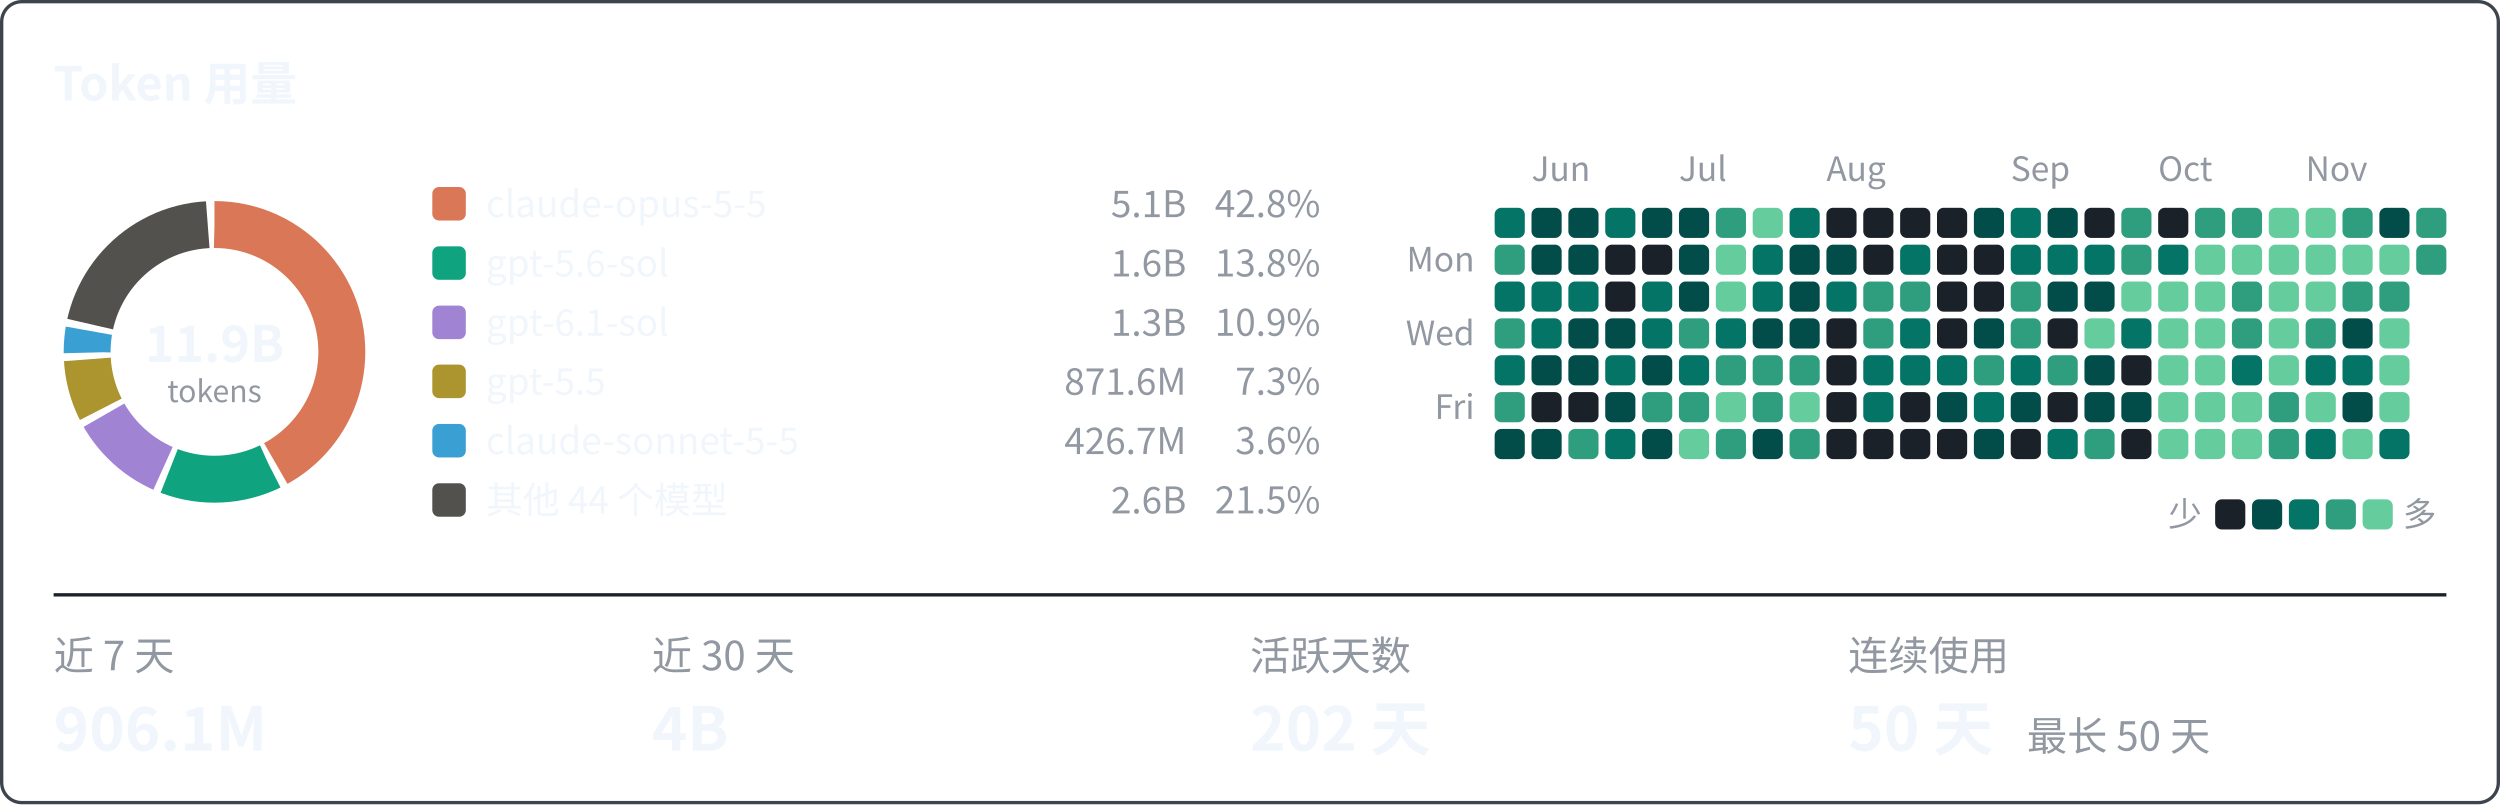
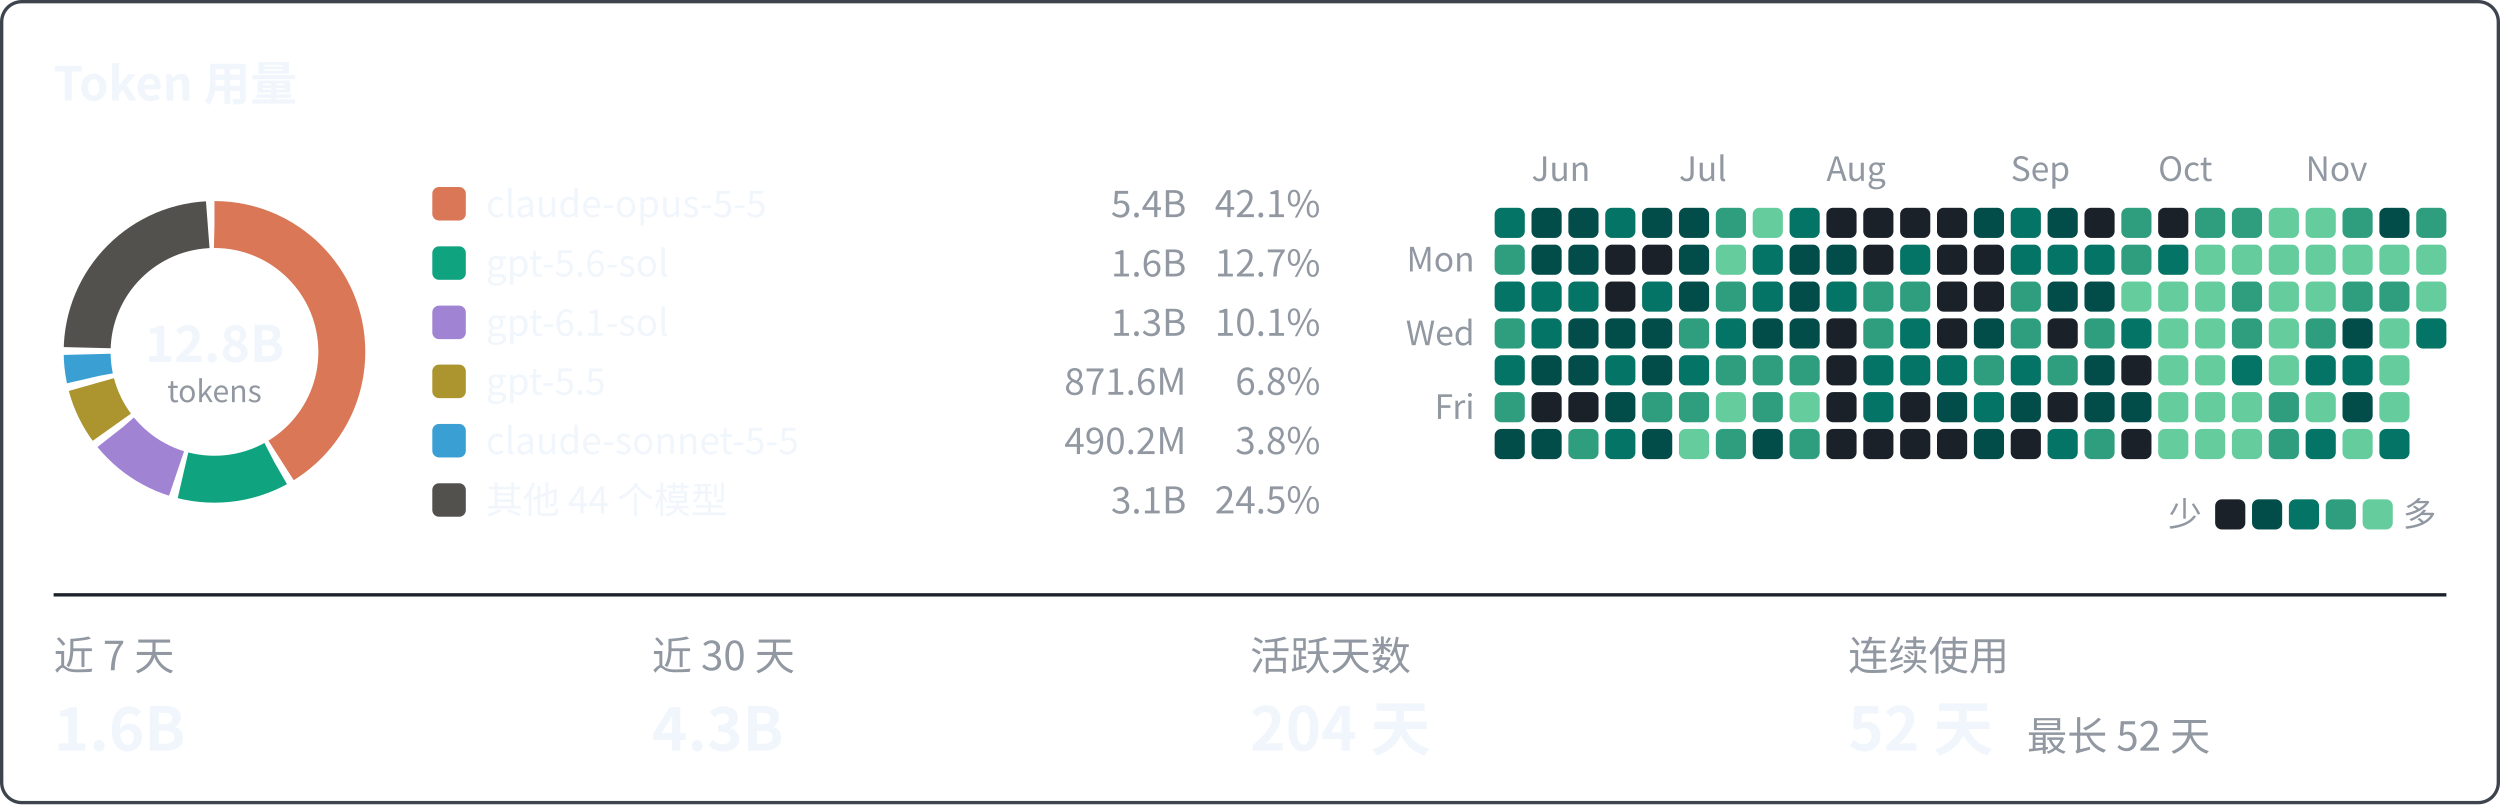
<svg xmlns="http://www.w3.org/2000/svg" width="746" height="240" viewBox="0 0 746 240" font-family="system-ui, -apple-system, 'Segoe UI', 'PingFang SC', 'Microsoft YaHei', 'Noto Sans CJK SC', sans-serif">
  <rect x="0.5" y="0.5" width="745" height="239" rx="6" fill="none" stroke="#3d444d" />
  <text x="16" y="30" font-size="14" font-weight="600" fill="#f0f6fc">Token 用量</text>
  <text x="457" y="54" font-size="10" fill="#9198a1">Jun</text>
  <text x="501" y="54" font-size="10" fill="#9198a1">Jul</text>
  <text x="545" y="54" font-size="10" fill="#9198a1">Aug</text>
  <text x="600" y="54" font-size="10" fill="#9198a1">Sep</text>
  <text x="644" y="54" font-size="10" fill="#9198a1">Oct</text>
  <text x="688" y="54" font-size="10" fill="#9198a1">Nov</text>
  <text x="440" y="81" font-size="10" text-anchor="end" fill="#9198a1">Mon</text>
  <text x="440" y="103" font-size="10" text-anchor="end" fill="#9198a1">Wed</text>
  <text x="440" y="125" font-size="10" text-anchor="end" fill="#9198a1">Fri</text>
  <rect x="446" y="62" width="9" height="9" rx="2" fill="#037465" />
  <rect x="446" y="73" width="9" height="9" rx="2" fill="#2f9e7f" />
  <rect x="446" y="84" width="9" height="9" rx="2" fill="#037465" />
  <rect x="446" y="95" width="9" height="9" rx="2" fill="#2f9e7f" />
  <rect x="446" y="106" width="9" height="9" rx="2" fill="#037465" />
  <rect x="446" y="117" width="9" height="9" rx="2" fill="#2f9e7f" />
  <rect x="446" y="128" width="9" height="9" rx="2" fill="#024d4a" />
  <rect x="457" y="62" width="9" height="9" rx="2" fill="#024d4a" />
  <rect x="457" y="73" width="9" height="9" rx="2" fill="#024d4a" />
  <rect x="457" y="84" width="9" height="9" rx="2" fill="#037465" />
  <rect x="457" y="95" width="9" height="9" rx="2" fill="#037465" />
  <rect x="457" y="106" width="9" height="9" rx="2" fill="#024d4a" />
  <rect x="457" y="117" width="9" height="9" rx="2" fill="#1b2129" />
  <rect x="457" y="128" width="9" height="9" rx="2" fill="#024d4a" />
  <rect x="468" y="62" width="9" height="9" rx="2" fill="#024d4a" />
  <rect x="468" y="73" width="9" height="9" rx="2" fill="#024d4a" />
  <rect x="468" y="84" width="9" height="9" rx="2" fill="#037465" />
  <rect x="468" y="95" width="9" height="9" rx="2" fill="#024d4a" />
  <rect x="468" y="106" width="9" height="9" rx="2" fill="#024d4a" />
  <rect x="468" y="117" width="9" height="9" rx="2" fill="#1b2129" />
  <rect x="468" y="128" width="9" height="9" rx="2" fill="#2f9e7f" />
  <rect x="479" y="62" width="9" height="9" rx="2" fill="#037465" />
  <rect x="479" y="73" width="9" height="9" rx="2" fill="#1b2129" />
  <rect x="479" y="84" width="9" height="9" rx="2" fill="#1b2129" />
  <rect x="479" y="95" width="9" height="9" rx="2" fill="#024d4a" />
  <rect x="479" y="106" width="9" height="9" rx="2" fill="#037465" />
  <rect x="479" y="117" width="9" height="9" rx="2" fill="#024d4a" />
  <rect x="479" y="128" width="9" height="9" rx="2" fill="#037465" />
  <rect x="490" y="62" width="9" height="9" rx="2" fill="#024d4a" />
  <rect x="490" y="73" width="9" height="9" rx="2" fill="#1b2129" />
  <rect x="490" y="84" width="9" height="9" rx="2" fill="#037465" />
-   <rect x="490" y="95" width="9" height="9" rx="2" fill="#037465" />
+   <rect x="490" y="95" width="9" height="9" rx="2" fill="#024d4a" />
  <rect x="490" y="106" width="9" height="9" rx="2" fill="#024d4a" />
  <rect x="490" y="117" width="9" height="9" rx="2" fill="#2f9e7f" />
  <rect x="490" y="128" width="9" height="9" rx="2" fill="#024d4a" />
  <rect x="501" y="62" width="9" height="9" rx="2" fill="#024d4a" />
  <rect x="501" y="73" width="9" height="9" rx="2" fill="#024d4a" />
  <rect x="501" y="84" width="9" height="9" rx="2" fill="#024d4a" />
  <rect x="501" y="95" width="9" height="9" rx="2" fill="#2f9e7f" />
  <rect x="501" y="106" width="9" height="9" rx="2" fill="#037465" />
  <rect x="501" y="117" width="9" height="9" rx="2" fill="#2f9e7f" />
  <rect x="501" y="128" width="9" height="9" rx="2" fill="#64cc9d" />
  <rect x="512" y="62" width="9" height="9" rx="2" fill="#2f9e7f" />
  <rect x="512" y="73" width="9" height="9" rx="2" fill="#64cc9d" />
-   <rect x="512" y="84" width="9" height="9" rx="2" fill="#64cc9d" />
+   <rect x="512" y="84" width="9" height="9" rx="2" fill="#2f9e7f" />
  <rect x="512" y="95" width="9" height="9" rx="2" fill="#037465" />
  <rect x="512" y="106" width="9" height="9" rx="2" fill="#2f9e7f" />
  <rect x="512" y="117" width="9" height="9" rx="2" fill="#64cc9d" />
  <rect x="512" y="128" width="9" height="9" rx="2" fill="#2f9e7f" />
  <rect x="523" y="62" width="9" height="9" rx="2" fill="#64cc9d" />
  <rect x="523" y="73" width="9" height="9" rx="2" fill="#037465" />
  <rect x="523" y="84" width="9" height="9" rx="2" fill="#037465" />
  <rect x="523" y="95" width="9" height="9" rx="2" fill="#024d4a" />
  <rect x="523" y="106" width="9" height="9" rx="2" fill="#2f9e7f" />
  <rect x="523" y="117" width="9" height="9" rx="2" fill="#2f9e7f" />
  <rect x="523" y="128" width="9" height="9" rx="2" fill="#024d4a" />
  <rect x="534" y="62" width="9" height="9" rx="2" fill="#037465" />
  <rect x="534" y="73" width="9" height="9" rx="2" fill="#024d4a" />
  <rect x="534" y="84" width="9" height="9" rx="2" fill="#024d4a" />
  <rect x="534" y="95" width="9" height="9" rx="2" fill="#024d4a" />
  <rect x="534" y="106" width="9" height="9" rx="2" fill="#2f9e7f" />
  <rect x="534" y="117" width="9" height="9" rx="2" fill="#64cc9d" />
  <rect x="534" y="128" width="9" height="9" rx="2" fill="#2f9e7f" />
  <rect x="545" y="62" width="9" height="9" rx="2" fill="#1b2129" />
  <rect x="545" y="73" width="9" height="9" rx="2" fill="#024d4a" />
  <rect x="545" y="84" width="9" height="9" rx="2" fill="#037465" />
  <rect x="545" y="95" width="9" height="9" rx="2" fill="#1b2129" />
  <rect x="545" y="106" width="9" height="9" rx="2" fill="#1b2129" />
  <rect x="545" y="117" width="9" height="9" rx="2" fill="#1b2129" />
  <rect x="545" y="128" width="9" height="9" rx="2" fill="#1b2129" />
  <rect x="556" y="62" width="9" height="9" rx="2" fill="#1b2129" />
  <rect x="556" y="73" width="9" height="9" rx="2" fill="#1b2129" />
  <rect x="556" y="84" width="9" height="9" rx="2" fill="#2f9e7f" />
  <rect x="556" y="95" width="9" height="9" rx="2" fill="#2f9e7f" />
  <rect x="556" y="106" width="9" height="9" rx="2" fill="#037465" />
  <rect x="556" y="117" width="9" height="9" rx="2" fill="#037465" />
  <rect x="556" y="128" width="9" height="9" rx="2" fill="#1b2129" />
  <rect x="567" y="62" width="9" height="9" rx="2" fill="#1b2129" />
  <rect x="567" y="73" width="9" height="9" rx="2" fill="#037465" />
  <rect x="567" y="84" width="9" height="9" rx="2" fill="#2f9e7f" />
  <rect x="567" y="95" width="9" height="9" rx="2" fill="#037465" />
  <rect x="567" y="106" width="9" height="9" rx="2" fill="#037465" />
  <rect x="567" y="117" width="9" height="9" rx="2" fill="#1b2129" />
  <rect x="567" y="128" width="9" height="9" rx="2" fill="#1b2129" />
  <rect x="578" y="62" width="9" height="9" rx="2" fill="#1b2129" />
  <rect x="578" y="73" width="9" height="9" rx="2" fill="#1b2129" />
  <rect x="578" y="84" width="9" height="9" rx="2" fill="#1b2129" />
  <rect x="578" y="95" width="9" height="9" rx="2" fill="#1b2129" />
  <rect x="578" y="106" width="9" height="9" rx="2" fill="#037465" />
  <rect x="578" y="117" width="9" height="9" rx="2" fill="#024d4a" />
  <rect x="578" y="128" width="9" height="9" rx="2" fill="#1b2129" />
  <rect x="589" y="62" width="9" height="9" rx="2" fill="#024d4a" />
  <rect x="589" y="73" width="9" height="9" rx="2" fill="#1b2129" />
  <rect x="589" y="84" width="9" height="9" rx="2" fill="#1b2129" />
  <rect x="589" y="95" width="9" height="9" rx="2" fill="#024d4a" />
  <rect x="589" y="106" width="9" height="9" rx="2" fill="#2f9e7f" />
  <rect x="589" y="117" width="9" height="9" rx="2" fill="#037465" />
  <rect x="589" y="128" width="9" height="9" rx="2" fill="#024d4a" />
  <rect x="600" y="62" width="9" height="9" rx="2" fill="#037465" />
  <rect x="600" y="73" width="9" height="9" rx="2" fill="#037465" />
  <rect x="600" y="84" width="9" height="9" rx="2" fill="#2f9e7f" />
  <rect x="600" y="95" width="9" height="9" rx="2" fill="#2f9e7f" />
  <rect x="600" y="106" width="9" height="9" rx="2" fill="#037465" />
  <rect x="600" y="117" width="9" height="9" rx="2" fill="#024d4a" />
  <rect x="600" y="128" width="9" height="9" rx="2" fill="#1b2129" />
  <rect x="611" y="62" width="9" height="9" rx="2" fill="#024d4a" />
  <rect x="611" y="73" width="9" height="9" rx="2" fill="#037465" />
  <rect x="611" y="84" width="9" height="9" rx="2" fill="#024d4a" />
  <rect x="611" y="95" width="9" height="9" rx="2" fill="#1b2129" />
  <rect x="611" y="106" width="9" height="9" rx="2" fill="#2f9e7f" />
  <rect x="611" y="117" width="9" height="9" rx="2" fill="#1b2129" />
  <rect x="611" y="128" width="9" height="9" rx="2" fill="#037465" />
  <rect x="622" y="62" width="9" height="9" rx="2" fill="#1b2129" />
  <rect x="622" y="73" width="9" height="9" rx="2" fill="#037465" />
  <rect x="622" y="84" width="9" height="9" rx="2" fill="#024d4a" />
-   <rect x="622" y="95" width="9" height="9" rx="2" fill="#64cc9d" />
+   <rect x="622" y="95" width="9" height="9" rx="2" fill="#2f9e7f" />
  <rect x="622" y="106" width="9" height="9" rx="2" fill="#024d4a" />
  <rect x="622" y="117" width="9" height="9" rx="2" fill="#024d4a" />
  <rect x="622" y="128" width="9" height="9" rx="2" fill="#2f9e7f" />
  <rect x="633" y="62" width="9" height="9" rx="2" fill="#2f9e7f" />
  <rect x="633" y="73" width="9" height="9" rx="2" fill="#2f9e7f" />
  <rect x="633" y="84" width="9" height="9" rx="2" fill="#64cc9d" />
  <rect x="633" y="95" width="9" height="9" rx="2" fill="#037465" />
  <rect x="633" y="106" width="9" height="9" rx="2" fill="#1b2129" />
  <rect x="633" y="117" width="9" height="9" rx="2" fill="#024d4a" />
  <rect x="633" y="128" width="9" height="9" rx="2" fill="#1b2129" />
  <rect x="644" y="62" width="9" height="9" rx="2" fill="#1b2129" />
  <rect x="644" y="73" width="9" height="9" rx="2" fill="#037465" />
  <rect x="644" y="84" width="9" height="9" rx="2" fill="#64cc9d" />
  <rect x="644" y="95" width="9" height="9" rx="2" fill="#64cc9d" />
  <rect x="644" y="106" width="9" height="9" rx="2" fill="#64cc9d" />
  <rect x="644" y="117" width="9" height="9" rx="2" fill="#64cc9d" />
  <rect x="644" y="128" width="9" height="9" rx="2" fill="#64cc9d" />
  <rect x="655" y="62" width="9" height="9" rx="2" fill="#2f9e7f" />
  <rect x="655" y="73" width="9" height="9" rx="2" fill="#64cc9d" />
  <rect x="655" y="84" width="9" height="9" rx="2" fill="#64cc9d" />
  <rect x="655" y="95" width="9" height="9" rx="2" fill="#64cc9d" />
  <rect x="655" y="106" width="9" height="9" rx="2" fill="#64cc9d" />
  <rect x="655" y="117" width="9" height="9" rx="2" fill="#64cc9d" />
  <rect x="655" y="128" width="9" height="9" rx="2" fill="#64cc9d" />
  <rect x="666" y="62" width="9" height="9" rx="2" fill="#2f9e7f" />
  <rect x="666" y="73" width="9" height="9" rx="2" fill="#64cc9d" />
  <rect x="666" y="84" width="9" height="9" rx="2" fill="#2f9e7f" />
  <rect x="666" y="95" width="9" height="9" rx="2" fill="#2f9e7f" />
  <rect x="666" y="106" width="9" height="9" rx="2" fill="#037465" />
  <rect x="666" y="117" width="9" height="9" rx="2" fill="#64cc9d" />
  <rect x="666" y="128" width="9" height="9" rx="2" fill="#64cc9d" />
  <rect x="677" y="62" width="9" height="9" rx="2" fill="#64cc9d" />
  <rect x="677" y="73" width="9" height="9" rx="2" fill="#64cc9d" />
  <rect x="677" y="84" width="9" height="9" rx="2" fill="#64cc9d" />
  <rect x="677" y="95" width="9" height="9" rx="2" fill="#64cc9d" />
  <rect x="677" y="106" width="9" height="9" rx="2" fill="#64cc9d" />
  <rect x="677" y="117" width="9" height="9" rx="2" fill="#2f9e7f" />
  <rect x="677" y="128" width="9" height="9" rx="2" fill="#2f9e7f" />
  <rect x="688" y="62" width="9" height="9" rx="2" fill="#64cc9d" />
  <rect x="688" y="73" width="9" height="9" rx="2" fill="#64cc9d" />
  <rect x="688" y="84" width="9" height="9" rx="2" fill="#64cc9d" />
  <rect x="688" y="95" width="9" height="9" rx="2" fill="#2f9e7f" />
  <rect x="688" y="106" width="9" height="9" rx="2" fill="#037465" />
  <rect x="688" y="117" width="9" height="9" rx="2" fill="#64cc9d" />
  <rect x="688" y="128" width="9" height="9" rx="2" fill="#037465" />
  <rect x="699" y="62" width="9" height="9" rx="2" fill="#2f9e7f" />
  <rect x="699" y="73" width="9" height="9" rx="2" fill="#64cc9d" />
  <rect x="699" y="84" width="9" height="9" rx="2" fill="#2f9e7f" />
  <rect x="699" y="95" width="9" height="9" rx="2" fill="#024d4a" />
  <rect x="699" y="106" width="9" height="9" rx="2" fill="#037465" />
  <rect x="699" y="117" width="9" height="9" rx="2" fill="#024d4a" />
  <rect x="699" y="128" width="9" height="9" rx="2" fill="#64cc9d" />
  <rect x="710" y="62" width="9" height="9" rx="2" fill="#024d4a" />
  <rect x="710" y="73" width="9" height="9" rx="2" fill="#64cc9d" />
  <rect x="710" y="84" width="9" height="9" rx="2" fill="#2f9e7f" />
  <rect x="710" y="95" width="9" height="9" rx="2" fill="#64cc9d" />
  <rect x="710" y="106" width="9" height="9" rx="2" fill="#64cc9d" />
  <rect x="710" y="117" width="9" height="9" rx="2" fill="#64cc9d" />
  <rect x="710" y="128" width="9" height="9" rx="2" fill="#037465" />
  <rect x="721" y="62" width="9" height="9" rx="2" fill="#2f9e7f" />
-   <rect x="721" y="73" width="9" height="9" rx="2" fill="#2f9e7f" />
+   <rect x="721" y="73" width="9" height="9" rx="2" fill="#64cc9d" />
+   <rect x="721" y="84" width="9" height="9" rx="2" fill="#64cc9d" />
+   <rect x="721" y="95" width="9" height="9" rx="2" fill="#037465" />
  <text x="657" y="157" font-size="10" text-anchor="end" fill="#9198a1">少</text>
  <rect x="661" y="149" width="9" height="9" rx="2" fill="#1b2129" />
  <rect x="672" y="149" width="9" height="9" rx="2" fill="#024d4a" />
  <rect x="683" y="149" width="9" height="9" rx="2" fill="#037465" />
  <rect x="694" y="149" width="9" height="9" rx="2" fill="#2f9e7f" />
  <rect x="705" y="149" width="9" height="9" rx="2" fill="#64cc9d" />
  <text x="717" y="157" font-size="10" fill="#9198a1">多</text>
-   <circle cx="64" cy="105.0" r="38" fill="none" stroke="#d97757" stroke-width="14" stroke-dasharray="100.30 238.76" stroke-dashoffset="-0.00" transform="rotate(-90 64 105.0)" />
-   <circle cx="64" cy="105.0" r="38" fill="none" stroke="#10a37f" stroke-width="14" stroke-dasharray="30.89 238.76" stroke-dashoffset="-102.30" transform="rotate(-90 64 105.0)" />
-   <circle cx="64" cy="105.0" r="38" fill="none" stroke="#a183d4" stroke-width="14" stroke-dasharray="24.11 238.76" stroke-dashoffset="-135.19" transform="rotate(-90 64 105.0)" />
-   <circle cx="64" cy="105.0" r="38" fill="none" stroke="#ac942f" stroke-width="14" stroke-dasharray="15.53 238.76" stroke-dashoffset="-161.30" transform="rotate(-90 64 105.0)" />
-   <circle cx="64" cy="105.0" r="38" fill="none" stroke="#3aa0d4" stroke-width="14" stroke-dasharray="6.58 238.76" stroke-dashoffset="-178.84" transform="rotate(-90 64 105.0)" />
-   <circle cx="64" cy="105.0" r="38" fill="none" stroke="#52514e" stroke-width="14" stroke-dasharray="49.34 238.76" stroke-dashoffset="-187.42" transform="rotate(-90 64 105.0)" />
-   <text x="64" y="108.0" font-size="15" font-weight="600" text-anchor="middle" fill="#f0f6fc">11.9B</text>
+   <circle cx="64" cy="105.0" r="38" fill="none" stroke="#d97757" stroke-width="14" stroke-dasharray="98.47 238.76" stroke-dashoffset="-0.00" transform="rotate(-90 64 105.0)" />
+   <circle cx="64" cy="105.0" r="38" fill="none" stroke="#10a37f" stroke-width="14" stroke-dasharray="28.40 238.76" stroke-dashoffset="-100.47" transform="rotate(-90 64 105.0)" />
+   <circle cx="64" cy="105.0" r="38" fill="none" stroke="#a183d4" stroke-width="14" stroke-dasharray="22.14 238.76" stroke-dashoffset="-130.87" transform="rotate(-90 64 105.0)" />
+   <circle cx="64" cy="105.0" r="38" fill="none" stroke="#ac942f" stroke-width="14" stroke-dasharray="14.21 238.76" stroke-dashoffset="-155.01" transform="rotate(-90 64 105.0)" />
+   <circle cx="64" cy="105.0" r="38" fill="none" stroke="#3aa0d4" stroke-width="14" stroke-dasharray="7.12 238.76" stroke-dashoffset="-171.22" transform="rotate(-90 64 105.0)" />
+   <circle cx="64" cy="105.0" r="38" fill="none" stroke="#52514e" stroke-width="14" stroke-dasharray="56.43 238.76" stroke-dashoffset="-180.33" transform="rotate(-90 64 105.0)" />
+   <text x="64" y="108.0" font-size="15" font-weight="600" text-anchor="middle" fill="#f0f6fc">12.8B</text>
  <text x="64" y="120.0" font-size="9" text-anchor="middle" fill="#9198a1">tokens</text>
  <rect x="129" y="55.8" width="10" height="10" rx="2" fill="#d97757" />
  <text x="145" y="64.8" font-size="11" fill="#f0f6fc">claude-opus-5-5</text>
-   <text x="354" y="64.8" font-size="11" text-anchor="end" fill="#9198a1">5.1B</text>
-   <text x="394" y="64.8" font-size="11" text-anchor="end" fill="#9198a1">42.8%</text>
+   <text x="354" y="64.8" font-size="11" text-anchor="end" fill="#9198a1">5.4B</text>
+   <text x="394" y="64.8" font-size="11" text-anchor="end" fill="#9198a1">42.1%</text>
  <rect x="129" y="73.5" width="10" height="10" rx="2" fill="#10a37f" />
  <text x="145" y="82.5" font-size="11" fill="#f0f6fc">gpt-5.6-sol</text>
  <text x="354" y="82.5" font-size="11" text-anchor="end" fill="#9198a1">1.6B</text>
-   <text x="394" y="82.5" font-size="11" text-anchor="end" fill="#9198a1">13.8%</text>
+   <text x="394" y="82.5" font-size="11" text-anchor="end" fill="#9198a1">12.7%</text>
  <rect x="129" y="91.2" width="10" height="10" rx="2" fill="#a183d4" />
  <text x="145" y="100.2" font-size="11" fill="#f0f6fc">gpt-6.1-sol</text>
  <text x="354" y="100.2" font-size="11" text-anchor="end" fill="#9198a1">1.3B</text>
-   <text x="394" y="100.2" font-size="11" text-anchor="end" fill="#9198a1">10.9%</text>
+   <text x="394" y="100.2" font-size="11" text-anchor="end" fill="#9198a1">10.1%</text>
  <rect x="129" y="108.8" width="10" height="10" rx="2" fill="#ac942f" />
  <text x="145" y="117.8" font-size="11" fill="#f0f6fc">gpt-5.5</text>
  <text x="354" y="117.8" font-size="11" text-anchor="end" fill="#9198a1">871.6M</text>
-   <text x="394" y="117.8" font-size="11" text-anchor="end" fill="#9198a1">7.3%</text>
+   <text x="394" y="117.8" font-size="11" text-anchor="end" fill="#9198a1">6.8%</text>
  <rect x="129" y="126.5" width="10" height="10" rx="2" fill="#3aa0d4" />
  <text x="145" y="135.5" font-size="11" fill="#f0f6fc">claude-sonnet-5-5</text>
-   <text x="354" y="135.5" font-size="11" text-anchor="end" fill="#9198a1">426.7M</text>
-   <text x="394" y="135.5" font-size="11" text-anchor="end" fill="#9198a1">3.6%</text>
+   <text x="354" y="135.5" font-size="11" text-anchor="end" fill="#9198a1">490.2M</text>
+   <text x="394" y="135.5" font-size="11" text-anchor="end" fill="#9198a1">3.8%</text>
  <rect x="129" y="144.2" width="10" height="10" rx="2" fill="#52514e" />
  <text x="145" y="153.2" font-size="11" fill="#f0f6fc">其他 44 个模型</text>
-   <text x="354" y="153.2" font-size="11" text-anchor="end" fill="#9198a1">2.6B</text>
-   <text x="394" y="153.2" font-size="11" text-anchor="end" fill="#9198a1">21.5%</text>
+   <text x="354" y="153.2" font-size="11" text-anchor="end" fill="#9198a1">3.1B</text>
+   <text x="394" y="153.2" font-size="11" text-anchor="end" fill="#9198a1">24.5%</text>
  <line x1="16" y1="177.5" x2="730" y2="177.5" stroke="#1b2129" stroke-width="1" />
  <text x="16.0" y="200" font-size="12" fill="#9198a1">近 7 天</text>
-   <text x="16.0" y="224" font-size="18" font-weight="600" fill="#f0f6fc">906.1M</text>
+   <text x="16.0" y="224" font-size="18" font-weight="600" fill="#f0f6fc">1.6B</text>
  <text x="194.5" y="200" font-size="12" fill="#9198a1">近 30 天</text>
-   <text x="194.5" y="224" font-size="18" font-weight="600" fill="#f0f6fc">4B</text>
+   <text x="194.5" y="224" font-size="18" font-weight="600" fill="#f0f6fc">4.3B</text>
  <text x="373.0" y="200" font-size="12" fill="#9198a1">活跃天数</text>
-   <text x="373.0" y="224" font-size="18" font-weight="600" fill="#f0f6fc">202 天</text>
+   <text x="373.0" y="224" font-size="18" font-weight="600" fill="#f0f6fc">204 天</text>
  <text x="551.5" y="200" font-size="12" fill="#9198a1">连续使用</text>
-   <text x="551.5" y="224" font-size="18" font-weight="600" fill="#f0f6fc">50 天<tspan dx="10" font-size="12" font-weight="400" fill="#9198a1">最长 50 天</tspan>
+   <text x="551.5" y="224" font-size="18" font-weight="600" fill="#f0f6fc">52 天<tspan dx="10" font-size="12" font-weight="400" fill="#9198a1">最长 52 天</tspan>
  </text>
</svg>
